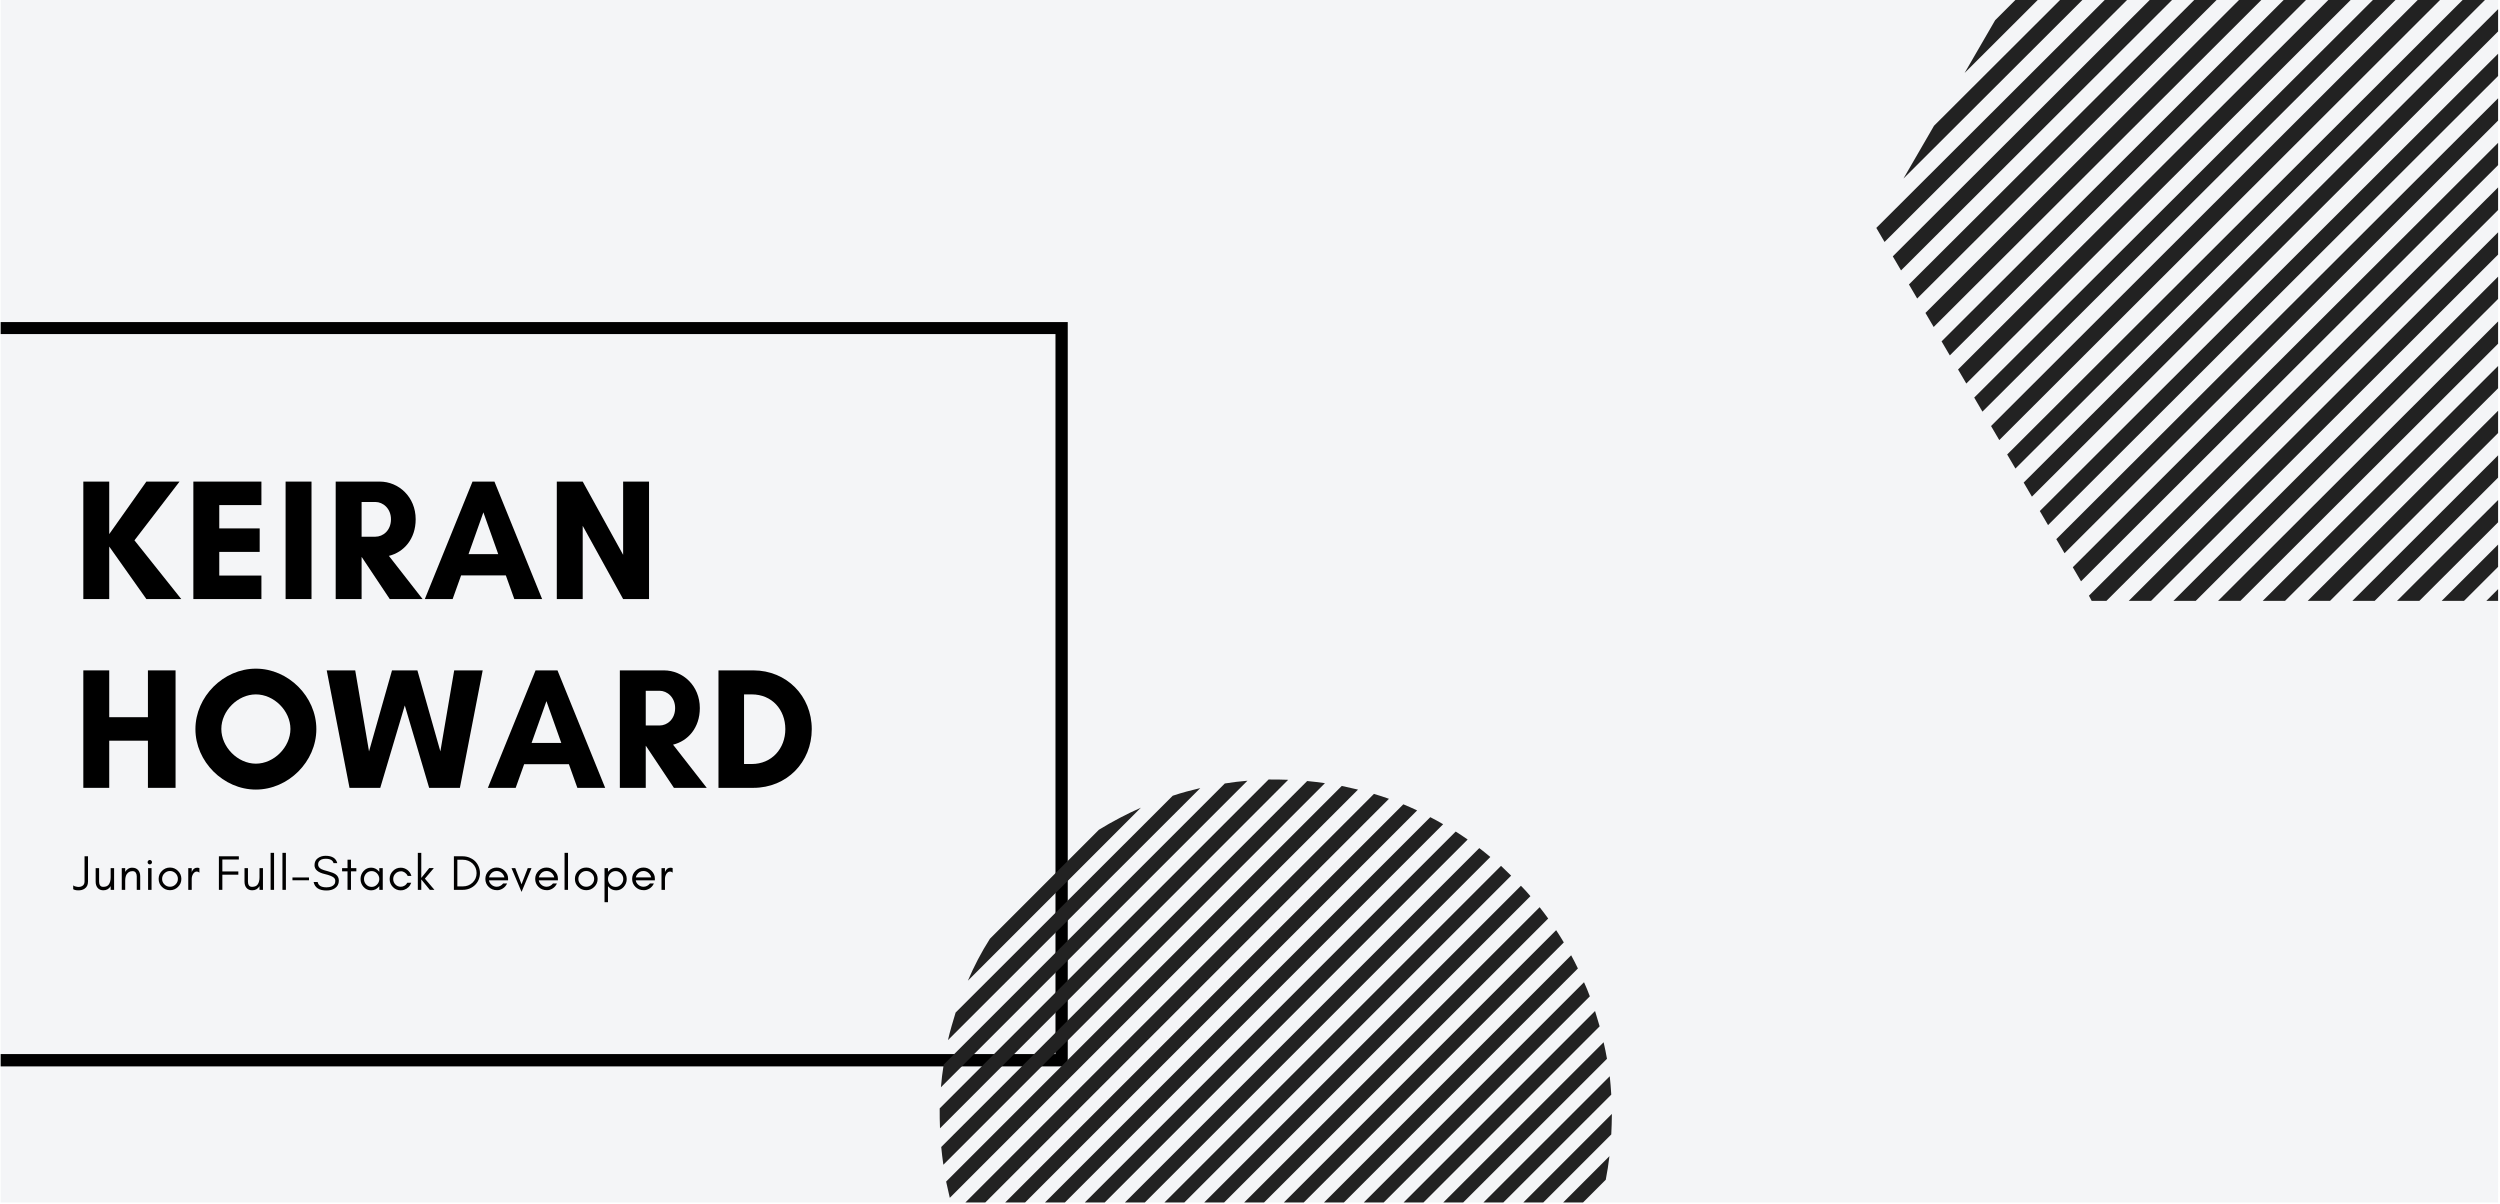
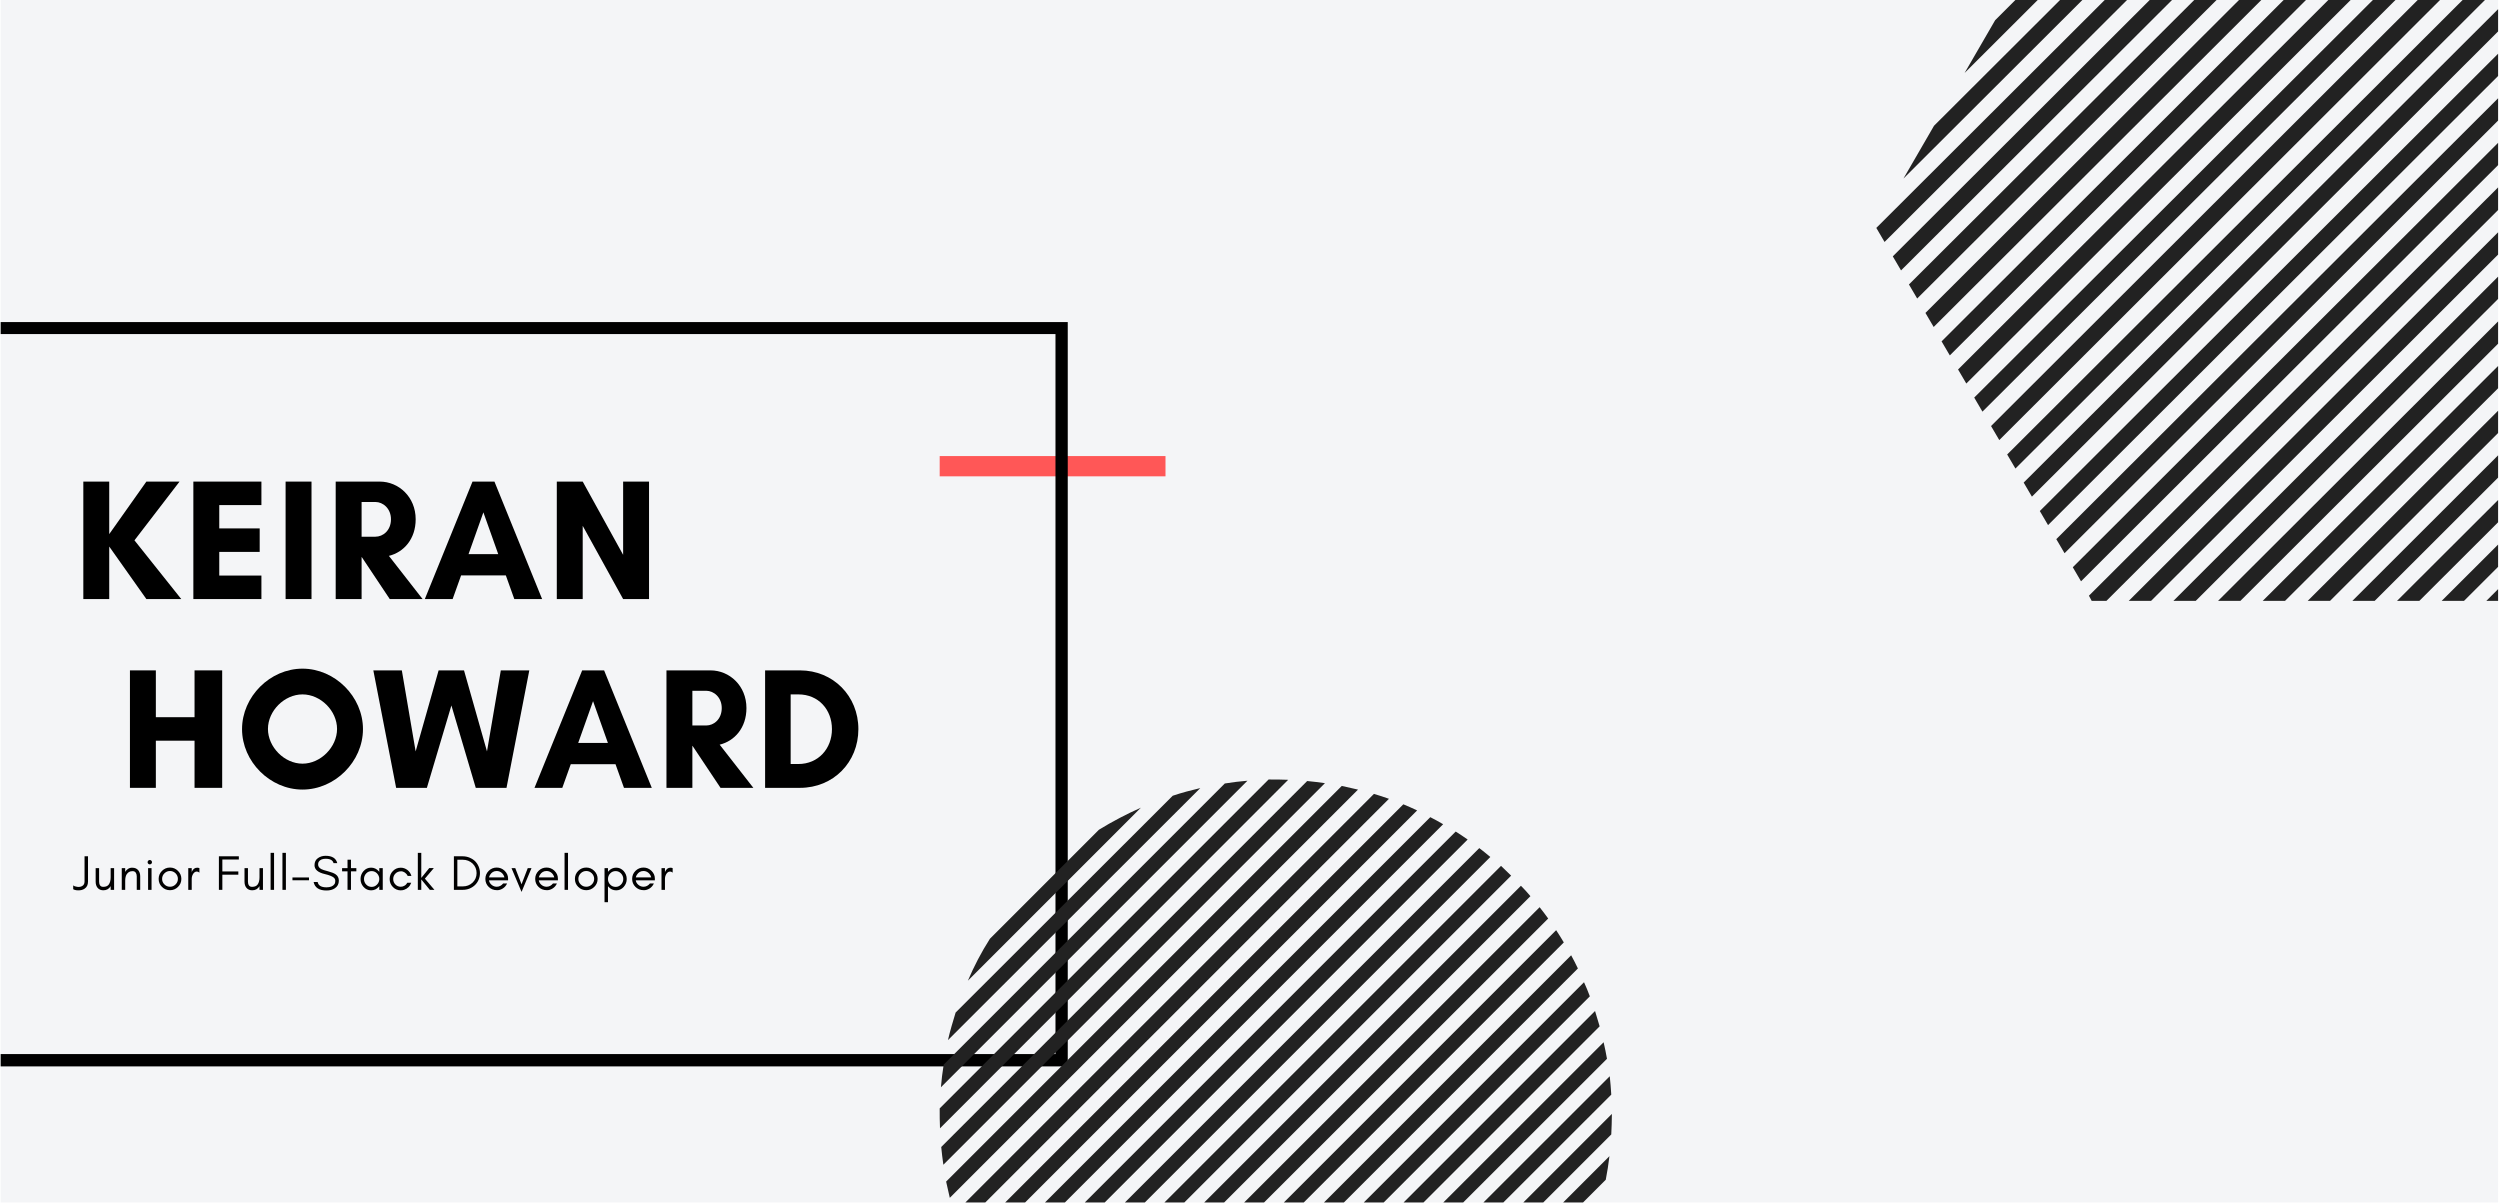
<svg xmlns="http://www.w3.org/2000/svg" xmlns:xlink="http://www.w3.org/1999/xlink" width="1012.5pt" height="487.5pt" viewBox="0 0 1012.5 487.5" version="1.2">
  <defs>
    <g>
      <symbol overflow="visible" id="glyph0-0">
        <path style="stroke:none;" d="M 14.691 -21.27 L 29.734 0 L 43.863 0 L 24.906 -23.785 L 43.164 -47.574 L 29.734 -47.574 L 14.691 -26.305 L 14.691 -47.574 L 4.199 -47.574 L 4.199 0 L 14.691 0 Z M 14.691 -21.27 " />
      </symbol>
      <symbol overflow="visible" id="glyph0-1">
        <path style="stroke:none;" d="M 31.762 -9.516 L 14.691 -9.516 L 14.691 -19.098 L 31.062 -19.098 L 31.062 -28.613 L 14.691 -28.613 L 14.691 -38.059 L 31.762 -38.059 L 31.762 -47.574 L 4.199 -47.574 L 4.199 0 L 31.762 0 Z M 31.762 -9.516 " />
      </symbol>
      <symbol overflow="visible" id="glyph0-2">
        <path style="stroke:none;" d="M 14.691 0 L 14.691 -47.574 L 4.199 -47.574 L 4.199 0 Z M 14.691 0 " />
      </symbol>
      <symbol overflow="visible" id="glyph0-3">
        <path style="stroke:none;" d="M 14.691 -17 L 14.762 -17 L 26.094 0 L 39.387 0 L 25.746 -17.488 C 31.762 -18.961 36.59 -24.277 36.59 -32.32 C 36.59 -41.348 29.734 -47.574 22.039 -47.574 L 4.199 -47.574 L 4.199 0 L 14.691 0 Z M 20.289 -39.316 C 23.367 -39.316 26.586 -36.66 26.586 -32.32 C 26.586 -27.773 23.367 -25.254 20.289 -25.254 L 14.691 -25.254 L 14.691 -39.316 Z M 20.289 -39.316 " />
      </symbol>
      <symbol overflow="visible" id="glyph0-4">
        <path style="stroke:none;" d="M 30.082 -18.191 L 18.051 -18.191 L 24.066 -35.121 Z M 47.852 0 L 28.543 -47.574 L 19.66 -47.574 L 0.352 0 L 11.613 0 L 15.043 -9.586 L 33.16 -9.586 L 36.59 0 Z M 47.852 0 " />
      </symbol>
      <symbol overflow="visible" id="glyph0-5">
        <path style="stroke:none;" d="M 41.555 0 L 41.555 -47.574 L 31.062 -47.574 L 31.062 -17.91 L 14.691 -47.574 L 4.199 -47.574 L 4.199 0 L 14.691 0 L 14.691 -29.664 L 31.062 0 Z M 41.555 0 " />
      </symbol>
      <symbol overflow="visible" id="glyph0-6">
+         <path style="stroke:none;" d="" />
+       </symbol>
+       <symbol overflow="visible" id="glyph0-7">
        <path style="stroke:none;" d="M 30.363 -47.574 L 30.363 -28.613 L 14.691 -28.613 L 14.691 -47.574 L 4.199 -47.574 L 4.199 0 L 14.691 0 L 14.691 -19.098 L 30.363 -19.098 L 30.363 0 L 41.555 0 L 41.555 -47.574 Z M 30.363 -47.574 " />
      </symbol>
-       <symbol overflow="visible" id="glyph0-7">
+       <symbol overflow="visible" id="glyph0-8">
        <path style="stroke:none;" d="M 40.926 -23.855 C 40.926 -16.512 34.281 -9.793 26.934 -9.793 C 19.59 -9.793 12.941 -16.512 12.941 -23.855 C 12.941 -31.203 19.59 -37.848 26.934 -37.848 C 34.281 -37.848 40.926 -31.203 40.926 -23.855 Z M 51.422 -23.785 C 51.422 -36.938 40.086 -48.273 26.934 -48.273 C 13.781 -48.273 2.449 -36.938 2.449 -23.785 C 2.449 -10.633 13.781 0.699 26.934 0.699 C 40.086 0.699 51.422 -10.633 51.422 -23.785 Z M 51.422 -23.785 " />
      </symbol>
-       <symbol overflow="visible" id="glyph0-8">
+       <symbol overflow="visible" id="glyph0-9">
        <path style="stroke:none;" d="M 63.523 -47.574 L 51.98 -47.574 L 46.383 -14.762 L 37.078 -47.574 L 26.793 -47.574 L 17.488 -14.762 L 11.895 -47.574 L 0.352 -47.574 L 9.586 0 L 22.039 0 L 31.973 -33.371 L 41.836 0 L 54.289 0 Z M 63.523 -47.574 " />
      </symbol>
-       <symbol overflow="visible" id="glyph0-9">
+       <symbol overflow="visible" id="glyph0-10">
        <path style="stroke:none;" d="M 14.551 -9.656 L 14.551 -37.848 L 17.699 -37.848 C 25.816 -37.848 31.273 -31.691 31.273 -23.785 C 31.273 -15.883 25.746 -9.656 17.699 -9.656 Z M 4.199 -47.574 L 4.199 0 L 18.328 0 C 31.832 0 41.977 -10.355 41.977 -23.785 C 41.977 -37.219 31.762 -47.574 18.328 -47.574 Z M 4.199 -47.574 " />
      </symbol>
      <symbol overflow="visible" id="glyph1-0">
        <path style="stroke:none;" d="M 6.094 -3.355 L 6.094 -13.59 L 4.695 -13.59 L 4.695 -3.355 C 4.695 -2.5 4.355 -1.898 3.719 -1.539 C 3.176 -1.219 2.52 -1.117 1.738 -1.219 C 1.02 -1.301 0.461 -1.5 0.102 -1.82 L 0.102 -0.281 C 0.219 -0.16 0.461 -0.059 0.82 0.039 C 1.18 0.141 1.578 0.199 2.02 0.199 C 3.098 0.238 3.996 0.02 4.715 -0.48 C 5.637 -1.078 6.094 -2.039 6.094 -3.355 Z M 6.094 -3.355 " />
      </symbol>
      <symbol overflow="visible" id="glyph1-1">
        <path style="stroke:none;" d="M 7.574 -1.5 L 7.574 0 L 8.973 0 L 8.973 -8.793 L 7.574 -8.793 L 7.574 -5.117 C 7.574 -3.879 7.336 -2.938 6.875 -2.238 C 6.434 -1.559 5.656 -1.219 4.578 -1.219 C 3.977 -1.219 3.539 -1.418 3.277 -1.82 C 3.02 -2.219 2.898 -2.719 2.898 -3.297 L 2.898 -8.793 L 1.5 -8.793 L 1.5 -3.297 C 1.5 -2.277 1.758 -1.438 2.316 -0.781 C 2.879 -0.141 3.637 0.18 4.637 0.18 C 5.934 0.18 6.914 -0.379 7.574 -1.5 Z M 7.574 -1.5 " />
      </symbol>
      <symbol overflow="visible" id="glyph1-2">
        <path style="stroke:none;" d="M 7.574 0 L 8.973 0 L 8.973 -5.496 C 8.973 -6.516 8.691 -7.336 8.172 -7.953 C 7.895 -8.273 7.574 -8.512 7.195 -8.691 C 6.793 -8.875 6.297 -8.973 5.676 -8.973 C 5.035 -8.973 4.496 -8.793 4.016 -8.473 C 3.559 -8.172 3.176 -7.773 2.898 -7.273 L 2.898 -8.793 L 1.5 -8.793 L 1.5 0 L 2.898 0 L 2.898 -3.676 C 2.898 -4.797 3.098 -5.676 3.516 -6.336 C 3.758 -6.695 4.059 -6.996 4.438 -7.234 C 4.797 -7.453 5.297 -7.574 5.895 -7.574 C 6.496 -7.574 6.914 -7.355 7.176 -6.953 C 7.434 -6.555 7.574 -6.055 7.574 -5.496 Z M 7.574 0 " />
      </symbol>
      <symbol overflow="visible" id="glyph1-3">
        <path style="stroke:none;" d="M 2.918 -11.832 C 2.738 -11.992 2.52 -12.09 2.277 -12.09 C 2.039 -12.09 1.82 -11.992 1.66 -11.832 C 1.48 -11.652 1.398 -11.43 1.398 -11.191 C 1.398 -10.953 1.48 -10.73 1.66 -10.57 C 1.82 -10.391 2.039 -10.312 2.277 -10.312 C 2.52 -10.312 2.738 -10.391 2.918 -10.57 C 3.078 -10.73 3.176 -10.953 3.176 -11.191 C 3.176 -11.43 3.078 -11.652 2.918 -11.832 Z M 2.996 0 L 2.996 -8.793 L 1.598 -8.793 L 1.598 0 Z M 2.996 0 " />
      </symbol>
      <symbol overflow="visible" id="glyph1-4">
        <path style="stroke:none;" d="M 8.691 -4.438 C 8.691 -3.559 8.375 -2.816 7.754 -2.199 C 7.113 -1.559 6.375 -1.258 5.496 -1.258 C 4.617 -1.258 3.855 -1.559 3.238 -2.199 C 2.598 -2.816 2.297 -3.559 2.297 -4.438 C 2.297 -5.316 2.598 -6.055 3.238 -6.695 C 3.855 -7.312 4.617 -7.633 5.496 -7.633 C 6.375 -7.633 7.113 -7.312 7.754 -6.695 C 8.375 -6.055 8.691 -5.316 8.691 -4.438 Z M 10.094 -4.438 C 10.094 -5.695 9.633 -6.773 8.734 -7.676 C 7.832 -8.574 6.754 -9.031 5.496 -9.031 C 4.215 -9.031 3.137 -8.574 2.238 -7.676 C 1.34 -6.773 0.898 -5.695 0.898 -4.438 C 0.898 -3.156 1.34 -2.078 2.238 -1.199 C 3.137 -0.301 4.238 0.141 5.496 0.141 C 6.734 0.141 7.832 -0.301 8.734 -1.199 C 9.633 -2.078 10.094 -3.156 10.094 -4.438 Z M 10.094 -4.438 " />
      </symbol>
      <symbol overflow="visible" id="glyph1-5">
        <path style="stroke:none;" d="M 6.016 -6.973 L 6.016 -8.793 C 5.734 -8.914 5.438 -8.973 5.137 -8.973 C 4.137 -8.973 3.418 -8.414 2.957 -7.336 L 2.898 -6.973 L 2.898 -8.793 L 1.5 -8.793 L 1.5 0 L 2.898 0 L 2.898 -4.398 C 2.898 -5.117 3.059 -5.754 3.398 -6.336 C 3.559 -6.637 3.777 -6.895 4.035 -7.094 C 4.297 -7.293 4.617 -7.414 4.977 -7.414 C 5.336 -7.414 5.676 -7.254 6.016 -6.973 Z M 6.016 -6.973 " />
      </symbol>
      <symbol overflow="visible" id="glyph1-6">
        <path style="stroke:none;" d="" />
      </symbol>
      <symbol overflow="visible" id="glyph1-7">
        <path style="stroke:none;" d="M 9.574 -12.289 L 9.574 -13.59 L 1.5 -13.59 L 1.5 0 L 2.898 0 L 2.898 -6.137 L 9.371 -6.137 L 9.371 -7.453 L 2.898 -7.453 L 2.898 -12.289 Z M 9.574 -12.289 " />
      </symbol>
      <symbol overflow="visible" id="glyph1-8">
        <path style="stroke:none;" d="M 2.898 0 L 2.898 -14.988 L 1.5 -14.988 L 1.5 0 Z M 2.898 0 " />
      </symbol>
      <symbol overflow="visible" id="glyph1-9">
        <path style="stroke:none;" d="M 7.453 -3.879 L 7.453 -5.016 L 0.758 -5.016 L 0.758 -3.879 Z M 7.453 -3.879 " />
      </symbol>
      <symbol overflow="visible" id="glyph1-10">
        <path style="stroke:none;" d="M 5.258 -6.395 C 7.016 -5.977 8.215 -5.516 8.852 -4.996 C 9.293 -4.637 9.512 -4.176 9.512 -3.617 C 9.512 -3.059 9.395 -2.598 9.152 -2.277 C 8.555 -1.438 7.473 -1.02 5.957 -1.02 C 3.836 -1.02 2.637 -1.738 2.379 -3.176 L 0.738 -3.176 C 1.219 -0.879 2.957 0.262 5.957 0.262 C 7.293 0.262 8.414 -0.02 9.312 -0.621 C 10.391 -1.32 10.953 -2.359 10.953 -3.719 C 10.953 -4.836 10.512 -5.695 9.633 -6.297 C 9.012 -6.734 8.016 -7.133 6.637 -7.496 C 5.234 -7.855 4.336 -8.152 3.918 -8.375 C 2.996 -8.832 2.539 -9.473 2.559 -10.312 C 2.559 -10.75 2.637 -11.133 2.836 -11.41 C 3.355 -12.191 4.277 -12.59 5.594 -12.59 C 7.453 -12.59 8.512 -11.992 8.793 -10.832 L 10.312 -10.832 C 9.812 -12.789 8.234 -13.789 5.594 -13.789 C 4.398 -13.789 3.336 -13.469 2.457 -12.828 C 1.559 -12.191 1.098 -11.25 1.098 -9.973 C 1.098 -8.234 2.5 -7.035 5.258 -6.395 Z M 5.258 -6.395 " />
      </symbol>
      <symbol overflow="visible" id="glyph1-11">
        <path style="stroke:none;" d="M 0.398 -7.496 L 2.598 -7.496 L 2.598 0 L 3.996 0 L 3.996 -7.496 L 6.176 -7.496 L 6.176 -8.793 L 3.996 -8.793 L 3.996 -12.211 L 2.598 -12.211 L 2.598 -8.793 L 0.398 -8.793 Z M 0.398 -7.496 " />
      </symbol>
      <symbol overflow="visible" id="glyph1-12">
        <path style="stroke:none;" d="M 8.492 -4.398 C 8.492 -3.539 8.195 -2.777 7.594 -2.16 C 6.996 -1.52 6.254 -1.199 5.395 -1.199 C 4.516 -1.199 3.777 -1.52 3.176 -2.16 C 2.578 -2.777 2.297 -3.539 2.297 -4.398 C 2.297 -5.234 2.578 -5.996 3.176 -6.637 C 3.777 -7.273 4.516 -7.594 5.395 -7.594 C 6.254 -7.594 6.996 -7.273 7.594 -6.637 C 8.195 -5.996 8.492 -5.234 8.492 -4.398 Z M 9.891 0 L 9.891 -8.793 L 8.492 -8.793 L 8.492 -7.273 C 8.414 -7.395 8.312 -7.496 8.234 -7.594 C 7.395 -8.512 6.375 -8.992 5.176 -8.992 C 3.957 -8.992 2.938 -8.512 2.098 -7.594 C 1.301 -6.676 0.898 -5.617 0.898 -4.398 C 0.898 -3.156 1.301 -2.098 2.098 -1.199 C 2.938 -0.262 3.957 0.199 5.176 0.199 C 6.375 0.199 7.395 -0.262 8.234 -1.199 C 8.312 -1.277 8.414 -1.379 8.492 -1.5 L 8.492 0 Z M 9.891 0 " />
      </symbol>
      <symbol overflow="visible" id="glyph1-13">
        <path style="stroke:none;" d="M 9.711 -5.637 C 9.434 -6.613 8.895 -7.414 8.113 -8.035 C 7.293 -8.652 6.395 -8.973 5.395 -8.973 C 4.137 -8.973 3.059 -8.512 2.199 -7.613 C 1.32 -6.715 0.898 -5.637 0.898 -4.398 C 0.898 -3.137 1.32 -2.078 2.199 -1.16 C 2.598 -0.738 3.059 -0.398 3.617 -0.16 C 4.156 0.078 4.715 0.199 5.277 0.199 C 5.836 0.199 6.336 0.141 6.773 -0.02 C 8.172 -0.52 9.133 -1.457 9.633 -2.879 L 8.055 -2.879 C 7.773 -2.379 7.414 -1.977 6.934 -1.699 C 6.453 -1.398 5.957 -1.258 5.395 -1.258 C 4.535 -1.258 3.816 -1.559 3.219 -2.18 C 2.617 -2.797 2.34 -3.539 2.34 -4.398 C 2.34 -5.215 2.617 -5.957 3.219 -6.574 C 3.496 -6.855 3.816 -7.094 4.195 -7.254 C 4.555 -7.414 5.016 -7.516 5.535 -7.516 C 6.055 -7.516 6.555 -7.336 7.074 -6.996 C 7.574 -6.637 7.953 -6.195 8.195 -5.637 Z M 9.711 -5.637 " />
      </symbol>
      <symbol overflow="visible" id="glyph1-14">
        <path style="stroke:none;" d="M 2.898 0 L 2.898 -4.215 L 6.355 0 L 8.215 0 L 4.355 -4.535 L 7.973 -8.812 L 6.113 -8.812 L 2.898 -4.836 L 2.898 -14.988 L 1.5 -14.988 L 1.5 0 Z M 2.898 0 " />
      </symbol>
      <symbol overflow="visible" id="glyph1-15">
        <path style="stroke:none;" d="M 12.051 -6.793 C 12.051 -7.773 11.852 -8.672 11.492 -9.512 C 11.133 -10.352 10.633 -11.07 10.012 -11.672 C 9.371 -12.27 8.633 -12.73 7.793 -13.07 C 6.934 -13.41 6.016 -13.59 5.055 -13.59 L 1.5 -13.59 L 1.5 0 L 5.055 0 C 6.016 0 6.934 -0.16 7.793 -0.5 C 8.633 -0.84 9.371 -1.32 10.012 -1.918 C 10.633 -2.52 11.133 -3.219 11.492 -4.059 C 11.852 -4.895 12.051 -5.797 12.051 -6.793 Z M 10.691 -6.793 C 10.691 -5.234 10.133 -3.938 9.055 -2.918 C 7.973 -1.898 6.656 -1.398 5.098 -1.398 L 2.898 -1.398 L 2.898 -12.191 L 5.098 -12.191 C 6.656 -12.191 7.973 -11.672 9.055 -10.672 C 10.133 -9.633 10.691 -8.332 10.691 -6.793 Z M 10.691 -6.793 " />
      </symbol>
      <symbol overflow="visible" id="glyph1-16">
        <path style="stroke:none;" d="M 10.094 -4.598 C 10.094 -5.797 9.613 -6.836 8.691 -7.734 C 7.793 -8.594 6.715 -9.031 5.496 -9.031 C 4.215 -9.031 3.137 -8.574 2.238 -7.676 C 1.34 -6.773 0.898 -5.695 0.898 -4.438 C 0.898 -3.156 1.34 -2.078 2.238 -1.199 C 2.656 -0.781 3.137 -0.461 3.695 -0.219 C 4.258 0.02 4.918 0.141 5.695 0.141 C 6.477 0.141 7.234 -0.102 7.992 -0.578 C 8.754 -1.059 9.312 -1.738 9.691 -2.578 L 8.094 -2.578 C 7.773 -2.16 7.395 -1.84 6.934 -1.598 C 6.477 -1.359 5.996 -1.258 5.496 -1.258 C 4.734 -1.258 4.059 -1.5 3.457 -2 C 2.859 -2.477 2.477 -3.098 2.359 -3.855 L 10.094 -3.855 Z M 8.613 -5.055 L 2.379 -5.055 C 2.457 -5.414 2.598 -5.754 2.797 -6.074 C 3.438 -7.113 4.336 -7.633 5.496 -7.633 C 6.234 -7.633 6.895 -7.395 7.473 -6.914 C 8.074 -6.414 8.434 -5.797 8.613 -5.055 Z M 8.613 -5.055 " />
      </symbol>
      <symbol overflow="visible" id="glyph1-17">
        <path style="stroke:none;" d="M 4.258 0.84 L 8.293 -8.793 L 6.773 -8.793 L 4.258 -2.258 L 1.719 -8.793 L 0.199 -8.793 Z M 4.258 0.84 " />
      </symbol>
      <symbol overflow="visible" id="glyph1-18">
        <path style="stroke:none;" d="M 2.898 4.996 L 2.898 -1.5 C 2.957 -1.379 3.059 -1.277 3.137 -1.199 C 3.977 -0.262 4.996 0.199 6.215 0.199 C 7.414 0.199 8.434 -0.262 9.273 -1.199 C 10.07 -2.098 10.492 -3.156 10.492 -4.398 C 10.492 -5.617 10.07 -6.676 9.273 -7.594 C 8.434 -8.512 7.414 -8.992 6.215 -8.992 C 4.996 -8.992 3.977 -8.512 3.137 -7.594 C 3.059 -7.496 2.957 -7.395 2.898 -7.273 L 2.898 -8.793 L 1.5 -8.793 L 1.5 4.996 Z M 9.094 -4.398 C 9.094 -3.539 8.793 -2.777 8.195 -2.16 C 7.594 -1.52 6.855 -1.199 5.996 -1.199 C 5.117 -1.199 4.375 -1.52 3.777 -2.16 C 3.176 -2.777 2.898 -3.539 2.898 -4.398 C 2.898 -5.234 3.176 -5.996 3.777 -6.637 C 4.375 -7.273 5.117 -7.594 5.996 -7.594 C 6.855 -7.594 7.594 -7.273 8.195 -6.637 C 8.793 -5.996 9.094 -5.234 9.094 -4.398 Z M 9.094 -4.398 " />
      </symbol>
    </g>
    <clipPath id="clip1">
      <path d="M 0.27 0 L 1011.73 0 L 1011.73 487 L 0.27 487 Z M 0.27 0 " />
    </clipPath>
    <clipPath id="clip2">
+       <path d="M 380.574 184.676 L 472.027 184.676 L 472.027 192.922 L 380.574 192.922 Z M 380.574 184.676 " />
+     </clipPath>
+     <clipPath id="clip3">
      <path d="M 0.27 130 L 433 130 L 433 432 L 0.27 432 Z M 0.27 130 " />
    </clipPath>
-     <clipPath id="clip3">
+     <clipPath id="clip4">
      <path d="M 759 0 L 1011.73 0 L 1011.73 244 L 759 244 Z M 759 0 " />
    </clipPath>
-     <clipPath id="clip4">
+     <clipPath id="clip5">
      <path d="M 380 315 L 653 315 L 653 487 L 380 487 Z M 380 315 " />
    </clipPath>
  </defs>
  <g id="surface1">
    <g clip-path="url(#clip1)" clip-rule="nonzero">
-       <path style=" stroke:none;fill-rule:nonzero;fill:rgb(100%,100%,100%);fill-opacity:1;" d="M 0.27 0 L 1012.23 0 L 1012.23 493.988 L 0.27 493.988 Z M 0.27 0 " />
+       <path style=" stroke:none;fill-rule:nonzero;fill:rgb(100%,100%,100%);fill-opacity:1;" d="M 0.27 0 L 1012.23 0 L 1012.23 1969.203 L 0.27 1969.203 Z M 0.27 0 " />
      <path style=" stroke:none;fill-rule:nonzero;fill:rgb(100%,100%,100%);fill-opacity:1;" d="M 0.27 0 L 1012.23 0 L 1012.23 487.242 L 0.27 487.242 Z M 0.27 0 " />
      <path style=" stroke:none;fill-rule:nonzero;fill:rgb(95.689%,96.078%,96.86%);fill-opacity:1;" d="M 0.27 0 L 1012.23 0 L 1012.23 487.242 L 0.27 487.242 Z M 0.27 0 " />
    </g>
    <g clip-path="url(#clip2)" clip-rule="nonzero">
+       <path style=" stroke:none;fill-rule:nonzero;fill:rgb(100%,34.119%,34.119%);fill-opacity:1;" d="M 380.574 184.707 L 497.516 184.707 L 497.516 193.637 L 380.574 193.637 Z M 380.574 184.707 " />
+     </g>
+     <g clip-path="url(#clip3)" clip-rule="nonzero">
      <path style=" stroke:none;fill-rule:nonzero;fill:rgb(0%,0%,0%);fill-opacity:1;" d="M -48.684 130.426 L -48.684 431.891 L 432.441 431.891 L 432.441 130.426 Z M 427.469 426.902 L -43.812 426.902 L -43.812 135.309 L 427.469 135.309 Z M 427.469 426.902 " />
    </g>
-     <g clip-path="url(#clip3)" clip-rule="nonzero">
+     <g clip-path="url(#clip4)" clip-rule="nonzero">
      <path style=" stroke:none;fill-rule:nonzero;fill:rgb(13.329%,13.329%,13.329%);fill-opacity:1;" d="M 789.676 143.945 L 786.336 138.254 L 984.574 -59.566 L 993.617 -59.566 Z M 975.531 -59.566 L 966.488 -59.566 L 779.801 126.734 L 783.137 132.426 Z M 1011.699 -59.566 L 1002.66 -59.566 L 793.016 149.637 L 796.355 155.328 Z M 1025.195 -54.844 L 1022.414 -59.566 L 1020.742 -59.566 L 799.555 161.023 L 802.891 166.715 Z M 1031.734 -43.461 L 1028.395 -49.152 L 806.371 172.543 L 809.707 178.234 Z M 957.445 -59.566 L 948.406 -59.566 L 773.121 115.211 L 776.461 120.902 Z M 1038.41 -31.941 L 1035.07 -37.633 L 812.906 184.066 L 816.246 189.758 Z M 820.422 -13.199 L 866.883 -59.566 L 857.84 -59.566 L 832.801 -34.578 Z M 1068.18 19.562 L 846.016 241.262 L 847.129 243.344 L 853.113 243.344 L 1071.52 25.395 Z M 884.969 -59.566 L 875.926 -59.566 L 808.039 8.18 L 795.656 29.559 Z M 903.055 -59.566 L 894.012 -59.566 L 783.277 50.938 L 770.895 72.316 Z M 939.363 -59.566 L 930.32 -59.566 L 766.582 103.828 L 769.922 109.52 Z M 921.137 -59.566 L 912.098 -59.566 L 759.906 92.305 L 763.246 97.996 Z M 845.184 -55.957 L 848.801 -59.566 L 847.27 -59.566 Z M 1105.324 99.941 L 1110.055 91.887 L 1107.969 88.277 L 952.719 243.344 L 961.758 243.344 Z M 1104.629 82.586 L 1101.289 76.895 L 934.633 243.344 L 943.676 243.344 Z M 1080.699 142.695 L 1093.082 121.32 L 970.801 243.344 L 979.844 243.344 Z M 1055.938 185.453 L 1068.32 164.074 L 988.887 243.344 L 997.93 243.344 Z M 1031.176 228.211 L 1043.559 206.832 L 1006.973 243.344 L 1016.012 243.344 Z M 1098.09 71.066 L 1094.75 65.375 L 916.41 243.344 L 925.449 243.344 Z M 1091.414 59.684 L 1088.074 53.992 L 898.324 243.344 L 907.367 243.344 Z M 1058.305 2.348 L 1054.965 -3.344 L 832.801 218.355 L 836.141 224.047 Z M 1051.625 -9.035 L 1048.289 -14.727 L 826.125 206.973 L 829.461 212.664 Z M 1064.844 13.871 L 1061.504 8.18 L 839.48 229.738 L 842.816 235.43 Z M 1084.734 48.16 L 1081.398 42.469 L 880.238 243.344 L 889.281 243.344 Z M 1045.09 -20.559 L 1041.75 -26.25 L 819.586 195.449 L 822.926 201.141 Z M 1078.195 36.777 L 1074.859 31.086 L 862.152 243.344 L 871.195 243.344 Z M 1078.195 36.777 " />
    </g>
    <g style="fill:rgb(0%,0%,0%);fill-opacity:1;">
      <use xlink:href="#glyph0-0" x="29.547" y="242.619" />
    </g>
    <g style="fill:rgb(0%,0%,0%);fill-opacity:1;">
      <use xlink:href="#glyph0-1" x="74.111" y="242.619" />
    </g>
    <g style="fill:rgb(0%,0%,0%);fill-opacity:1;">
      <use xlink:href="#glyph0-2" x="111.469" y="242.619" />
    </g>
    <g style="fill:rgb(0%,0%,0%);fill-opacity:1;">
      <use xlink:href="#glyph0-3" x="131.757" y="242.619" />
    </g>
    <g style="fill:rgb(0%,0%,0%);fill-opacity:1;">
      <use xlink:href="#glyph0-4" x="171.704" y="242.619" />
    </g>
    <g style="fill:rgb(0%,0%,0%);fill-opacity:1;">
      <use xlink:href="#glyph0-5" x="221.305" y="242.619" />
    </g>
    <g style="fill:rgb(0%,0%,0%);fill-opacity:1;">
+       <use xlink:href="#glyph0-6" x="268.447" y="242.619" />
+     </g>
+     <g style="fill:rgb(0%,0%,0%);fill-opacity:1;">
+       <use xlink:href="#glyph0-6" x="287.336" y="242.619" />
+     </g>
+     <g style="fill:rgb(0%,0%,0%);fill-opacity:1;">
+       <use xlink:href="#glyph0-6" x="306.225" y="242.619" />
+     </g>
+     <g style="fill:rgb(0%,0%,0%);fill-opacity:1;">
+       <use xlink:href="#glyph0-6" x="325.114" y="242.619" />
+     </g>
+     <g style="fill:rgb(0%,0%,0%);fill-opacity:1;">
      <use xlink:href="#glyph0-6" x="29.547" y="319.079" />
    </g>
    <g style="fill:rgb(0%,0%,0%);fill-opacity:1;">
-       <use xlink:href="#glyph0-7" x="76.699" y="319.079" />
-     </g>
-     <g style="fill:rgb(0%,0%,0%);fill-opacity:1;">
-       <use xlink:href="#glyph0-8" x="131.967" y="319.079" />
-     </g>
-     <g style="fill:rgb(0%,0%,0%);fill-opacity:1;">
-       <use xlink:href="#glyph0-4" x="197.239" y="319.079" />
-     </g>
-     <g style="fill:rgb(0%,0%,0%);fill-opacity:1;">
-       <use xlink:href="#glyph0-3" x="246.84" y="319.079" />
-     </g>
-     <g style="fill:rgb(0%,0%,0%);fill-opacity:1;">
-       <use xlink:href="#glyph0-9" x="286.786" y="319.079" />
+       <use xlink:href="#glyph0-7" x="48.427" y="319.079" />
+     </g>
+     <g style="fill:rgb(0%,0%,0%);fill-opacity:1;">
+       <use xlink:href="#glyph0-8" x="95.58" y="319.079" />
+     </g>
+     <g style="fill:rgb(0%,0%,0%);fill-opacity:1;">
+       <use xlink:href="#glyph0-9" x="150.847" y="319.079" />
+     </g>
+     <g style="fill:rgb(0%,0%,0%);fill-opacity:1;">
+       <use xlink:href="#glyph0-4" x="216.119" y="319.079" />
+     </g>
+     <g style="fill:rgb(0%,0%,0%);fill-opacity:1;">
+       <use xlink:href="#glyph0-3" x="265.72" y="319.079" />
+     </g>
+     <g style="fill:rgb(0%,0%,0%);fill-opacity:1;">
+       <use xlink:href="#glyph0-10" x="305.667" y="319.079" />
    </g>
    <g style="fill:rgb(0%,0%,0%);fill-opacity:1;">
      <use xlink:href="#glyph1-0" x="29.547" y="360.389" />
    </g>
    <g style="fill:rgb(0%,0%,0%);fill-opacity:1;">
      <use xlink:href="#glyph1-1" x="37.24" y="360.389" />
    </g>
    <g style="fill:rgb(0%,0%,0%);fill-opacity:1;">
      <use xlink:href="#glyph1-2" x="47.81" y="360.389" />
    </g>
    <g style="fill:rgb(0%,0%,0%);fill-opacity:1;">
      <use xlink:href="#glyph1-3" x="58.38" y="360.389" />
    </g>
    <g style="fill:rgb(0%,0%,0%);fill-opacity:1;">
      <use xlink:href="#glyph1-4" x="63.356" y="360.389" />
    </g>
    <g style="fill:rgb(0%,0%,0%);fill-opacity:1;">
      <use xlink:href="#glyph1-5" x="74.746" y="360.389" />
    </g>
    <g style="fill:rgb(0%,0%,0%);fill-opacity:1;">
      <use xlink:href="#glyph1-6" x="81.36" y="360.389" />
    </g>
    <g style="fill:rgb(0%,0%,0%);fill-opacity:1;">
      <use xlink:href="#glyph1-7" x="87.154" y="360.389" />
    </g>
    <g style="fill:rgb(0%,0%,0%);fill-opacity:1;">
      <use xlink:href="#glyph1-1" x="97.525" y="360.389" />
    </g>
    <g style="fill:rgb(0%,0%,0%);fill-opacity:1;">
      <use xlink:href="#glyph1-8" x="108.095" y="360.389" />
    </g>
    <g style="fill:rgb(0%,0%,0%);fill-opacity:1;">
      <use xlink:href="#glyph1-8" x="112.891" y="360.389" />
    </g>
    <g style="fill:rgb(0%,0%,0%);fill-opacity:1;">
      <use xlink:href="#glyph1-9" x="117.687" y="360.389" />
    </g>
    <g style="fill:rgb(0%,0%,0%);fill-opacity:1;">
      <use xlink:href="#glyph1-10" x="126.279" y="360.389" />
    </g>
    <g style="fill:rgb(0%,0%,0%);fill-opacity:1;">
      <use xlink:href="#glyph1-11" x="138.148" y="360.389" />
    </g>
    <g style="fill:rgb(0%,0%,0%);fill-opacity:1;">
      <use xlink:href="#glyph1-12" x="145.122" y="360.389" />
    </g>
    <g style="fill:rgb(0%,0%,0%);fill-opacity:1;">
      <use xlink:href="#glyph1-13" x="156.911" y="360.389" />
    </g>
    <g style="fill:rgb(0%,0%,0%);fill-opacity:1;">
      <use xlink:href="#glyph1-14" x="167.721" y="360.389" />
    </g>
    <g style="fill:rgb(0%,0%,0%);fill-opacity:1;">
      <use xlink:href="#glyph1-6" x="176.533" y="360.389" />
    </g>
    <g style="fill:rgb(0%,0%,0%);fill-opacity:1;">
      <use xlink:href="#glyph1-15" x="182.328" y="360.389" />
    </g>
    <g style="fill:rgb(0%,0%,0%);fill-opacity:1;">
      <use xlink:href="#glyph1-16" x="195.676" y="360.389" />
    </g>
    <g style="fill:rgb(0%,0%,0%);fill-opacity:1;">
      <use xlink:href="#glyph1-17" x="206.965" y="360.389" />
    </g>
    <g style="fill:rgb(0%,0%,0%);fill-opacity:1;">
      <use xlink:href="#glyph1-16" x="215.857" y="360.389" />
    </g>
    <g style="fill:rgb(0%,0%,0%);fill-opacity:1;">
      <use xlink:href="#glyph1-8" x="227.147" y="360.389" />
    </g>
    <g style="fill:rgb(0%,0%,0%);fill-opacity:1;">
      <use xlink:href="#glyph1-4" x="231.943" y="360.389" />
    </g>
    <g style="fill:rgb(0%,0%,0%);fill-opacity:1;">
      <use xlink:href="#glyph1-18" x="243.332" y="360.389" />
    </g>
    <g style="fill:rgb(0%,0%,0%);fill-opacity:1;">
      <use xlink:href="#glyph1-16" x="255.122" y="360.389" />
    </g>
    <g style="fill:rgb(0%,0%,0%);fill-opacity:1;">
      <use xlink:href="#glyph1-5" x="266.411" y="360.389" />
    </g>
-     <g clip-path="url(#clip4)" clip-rule="nonzero">
+     <g clip-path="url(#clip5)" clip-rule="nonzero">
      <path style=" stroke:none;fill-rule:nonzero;fill:rgb(13.329%,13.329%,13.329%);fill-opacity:1;" d="M 388.516 497.52 C 387.77 495.535 387.148 493.426 386.531 491.441 L 556.445 321.527 C 558.43 322.148 560.539 322.766 562.523 323.512 Z M 536.602 317.184 C 534.246 316.812 531.766 316.566 529.406 316.316 L 381.195 464.527 C 381.445 466.887 381.691 469.367 382.062 471.723 Z M 594.398 340.008 C 592.785 338.891 591.172 337.773 589.559 336.781 L 401.66 524.68 C 402.652 526.293 403.77 527.906 404.887 529.52 Z M 573.934 328.223 C 572.074 327.355 570.211 326.488 568.352 325.742 L 390.746 503.348 C 391.492 505.211 392.359 507.07 393.227 508.93 Z M 584.477 333.805 C 582.738 332.812 581.004 331.82 579.266 330.953 L 395.707 514.512 C 396.574 516.246 397.566 517.984 398.559 519.719 Z M 462.062 327.109 C 456.23 329.711 450.527 332.688 445.07 336.039 L 400.918 380.191 C 397.445 385.648 394.469 391.352 391.988 397.184 Z M 513.781 315.695 L 380.574 448.902 C 380.574 451.629 380.574 454.234 380.699 456.965 L 521.719 315.82 C 519.113 315.695 516.383 315.695 513.781 315.695 Z M 652.812 451.133 L 516.012 587.934 C 518.742 587.934 521.594 587.934 524.324 587.688 L 652.566 459.445 C 652.688 456.715 652.812 453.863 652.812 451.133 Z M 603.574 347.074 C 602.086 345.836 600.598 344.594 599.109 343.48 L 408.359 534.23 C 409.473 535.719 410.715 537.207 411.953 538.695 Z M 505.223 316.191 C 502.121 316.441 499.145 316.812 496.043 317.309 L 382.188 431.164 C 381.691 434.266 381.32 437.242 381.07 440.344 Z M 486.121 319.168 C 482.402 320.039 478.68 321.031 474.961 322.27 L 387.027 410.082 C 385.91 413.801 384.793 417.398 383.926 421.242 Z M 549.996 319.789 C 547.762 319.293 545.656 318.797 543.422 318.301 L 383.18 478.543 C 383.676 480.777 384.172 482.883 384.668 485.117 Z M 650.332 477.801 C 650.953 474.574 651.449 471.473 651.82 468.25 L 533.129 586.941 C 536.352 586.57 539.578 586.074 542.68 585.453 Z M 652.566 443.32 C 652.441 440.84 652.191 438.359 651.945 435.879 L 500.758 586.941 C 503.238 587.191 505.719 587.438 508.199 587.562 Z M 650.828 428.809 C 650.457 426.578 649.961 424.344 649.465 422.113 L 486.867 584.586 C 489.098 585.082 491.332 585.578 493.562 585.949 Z M 612.008 354.641 C 610.645 353.277 609.281 352.035 607.914 350.672 L 415.676 542.914 C 416.914 544.277 418.281 545.641 419.645 547.008 Z M 619.945 540.434 C 626.77 532.496 632.473 524.062 637.188 515.133 L 580.012 572.309 C 588.941 567.594 597.375 561.891 605.312 555.066 Z M 647.852 415.664 C 647.23 413.555 646.613 411.57 645.992 409.461 L 474.34 581.113 C 476.449 581.734 478.434 582.352 480.543 582.973 Z M 643.883 500.496 C 645.371 496.527 646.734 492.559 647.852 488.465 L 553.344 582.973 C 557.438 581.855 561.406 580.492 565.375 579.004 Z M 627.016 372.004 C 625.898 370.516 624.785 368.906 623.543 367.418 L 432.297 558.539 C 433.785 559.781 435.395 560.898 436.883 562.012 Z M 643.883 403.508 C 643.141 401.523 642.395 399.664 641.527 397.801 L 462.559 576.773 C 464.418 577.641 466.402 578.383 468.262 579.129 Z M 619.824 362.949 C 618.582 361.461 617.344 360.098 615.977 358.734 L 423.613 551.098 C 424.977 552.465 426.465 553.703 427.828 554.945 Z M 633.34 381.68 C 632.348 380.066 631.355 378.332 630.242 376.719 L 441.598 565.363 C 443.211 566.477 444.82 567.469 446.559 568.461 Z M 639.047 392.223 C 638.18 390.484 637.309 388.625 636.316 386.887 L 451.766 571.438 C 453.504 572.43 455.238 573.301 457.102 574.168 Z M 639.047 392.223 " />
    </g>
  </g>
</svg>
